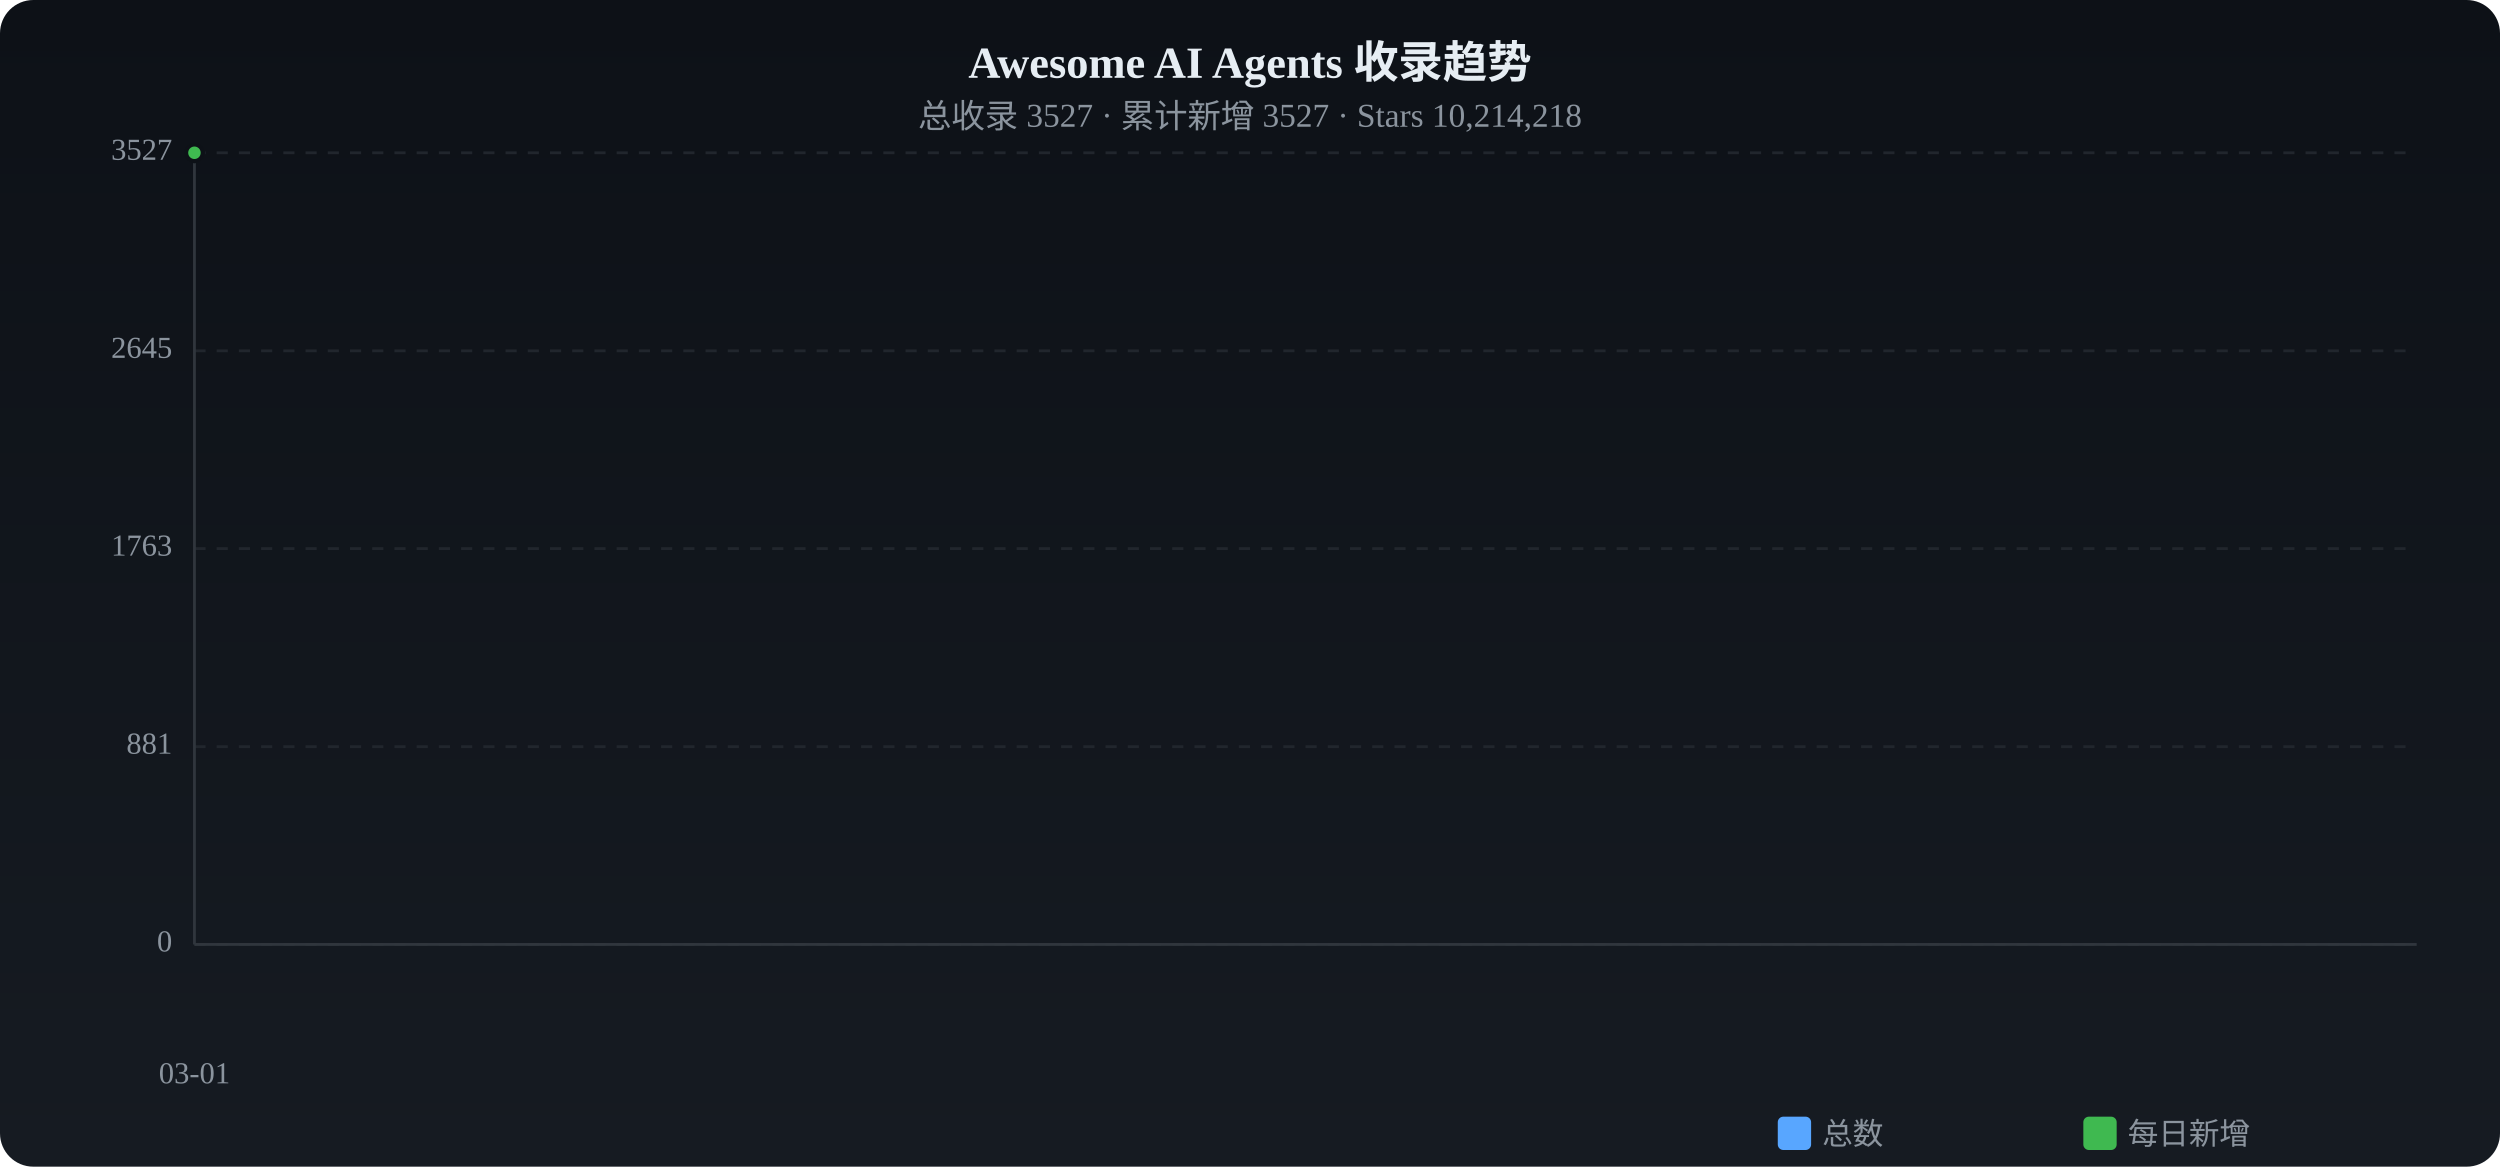
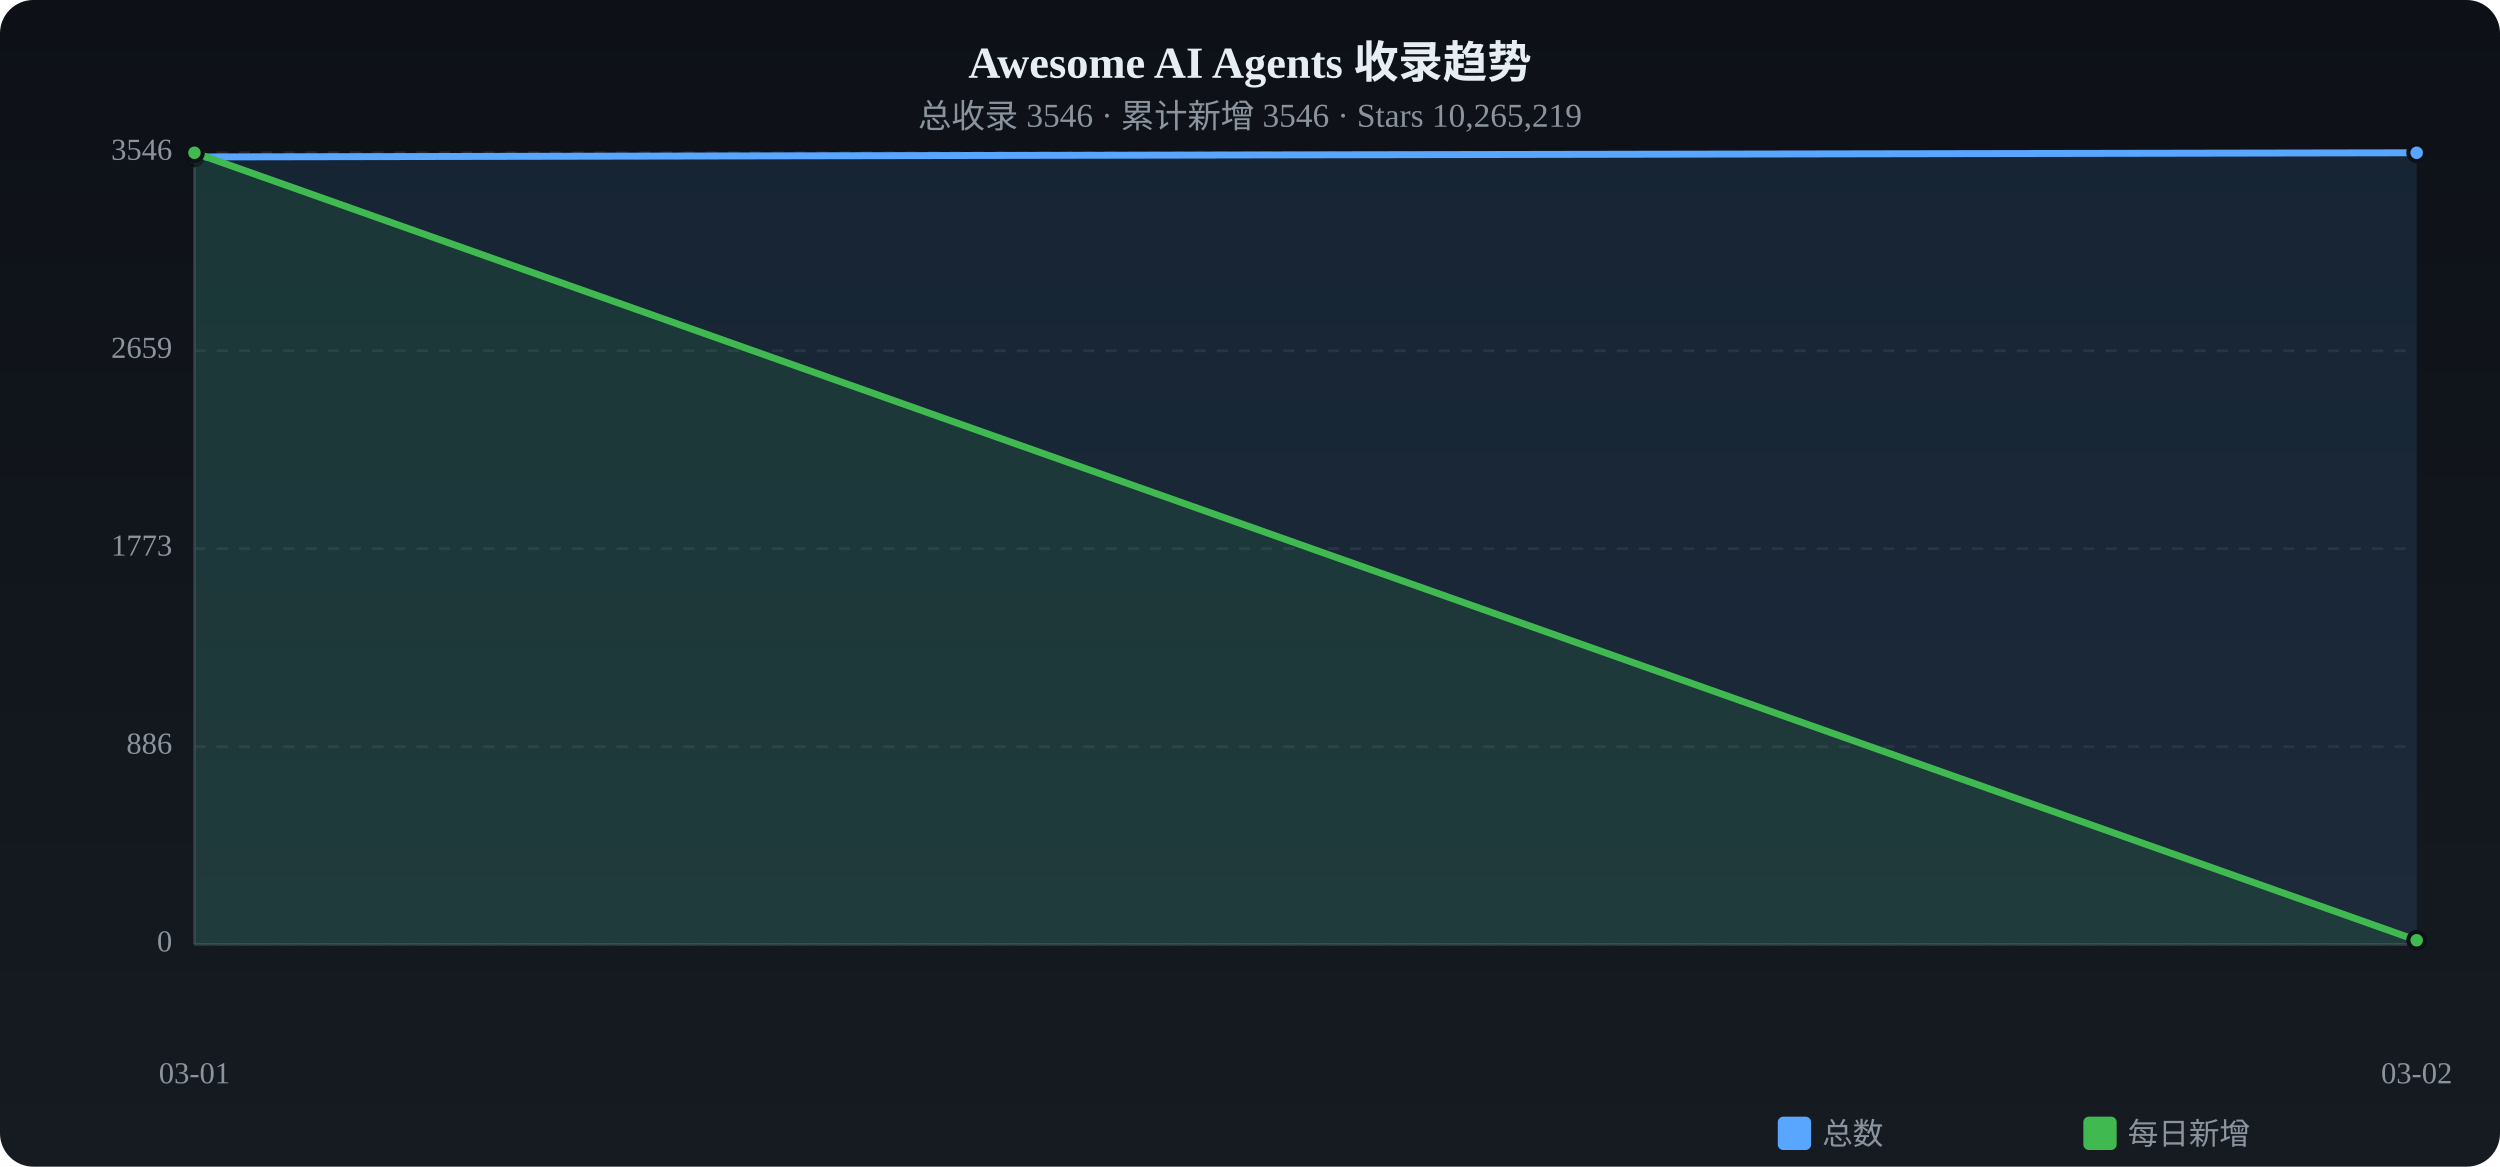
<svg xmlns="http://www.w3.org/2000/svg" viewBox="0 0 900 420" width="900" height="420">
  <defs>
    <linearGradient id="tbg" x1="0%" y1="0%" x2="0%" y2="100%">
      <stop offset="0%" stop-color="#0d1117" />
      <stop offset="100%" stop-color="#161b22" />
    </linearGradient>
  </defs>
  <rect width="900" height="420" rx="12" fill="url(#tbg)" />
  <text x="450.0" y="28" text-anchor="middle" fill="#e6edf3" font-size="16" font-weight="bold">Awesome AI Agents 收录趋势</text>
-   <text x="450.0" y="46" text-anchor="middle" fill="#8b949e" font-size="12">总收录 3527 · 累计新增 3527 · Stars 10,214,218</text>
+   <text x="450.0" y="46" text-anchor="middle" fill="#8b949e" font-size="12">总收录 3546 · 累计新增 3546 · Stars 10,265,219</text>
  <text x="62" y="340.0" text-anchor="end" fill="#8b949e" font-size="11" dominant-baseline="middle">0</text>
  <line x1="70" y1="340.0" x2="870" y2="340.0" stroke="#21262d" stroke-dasharray="4 4" />
-   <text x="62" y="268.8" text-anchor="end" fill="#8b949e" font-size="11" dominant-baseline="middle">881</text>
+   <text x="62" y="268.8" text-anchor="end" fill="#8b949e" font-size="11" dominant-baseline="middle">886</text>
  <line x1="70" y1="268.8" x2="870" y2="268.8" stroke="#21262d" stroke-dasharray="4 4" />
-   <text x="62" y="197.5" text-anchor="end" fill="#8b949e" font-size="11" dominant-baseline="middle">1763</text>
+   <text x="62" y="197.5" text-anchor="end" fill="#8b949e" font-size="11" dominant-baseline="middle">1773</text>
  <line x1="70" y1="197.5" x2="870" y2="197.5" stroke="#21262d" stroke-dasharray="4 4" />
-   <text x="62" y="126.3" text-anchor="end" fill="#8b949e" font-size="11" dominant-baseline="middle">2645</text>
+   <text x="62" y="126.3" text-anchor="end" fill="#8b949e" font-size="11" dominant-baseline="middle">2659</text>
  <line x1="70" y1="126.3" x2="870" y2="126.3" stroke="#21262d" stroke-dasharray="4 4" />
-   <text x="62" y="55.0" text-anchor="end" fill="#8b949e" font-size="11" dominant-baseline="middle">3527</text>
+   <text x="62" y="55.0" text-anchor="end" fill="#8b949e" font-size="11" dominant-baseline="middle">3546</text>
  <line x1="70" y1="55.0" x2="870" y2="55.0" stroke="#21262d" stroke-dasharray="4 4" />
  <line x1="70" y1="55" x2="70" y2="340" stroke="#30363d" />
  <line x1="70" y1="340" x2="870" y2="340" stroke="#30363d" />
-   <path d="M70.0,55.0 L70.0,340 L70.0,340 Z" fill="#58a6ff" opacity="0.12" />
-   <polyline points="70.0,55.0" fill="none" stroke="#58a6ff" stroke-width="2.5" stroke-linecap="round" stroke-linejoin="round" />
-   <circle cx="70.0" cy="55.0" r="3" fill="#58a6ff" stroke="#0d1117" stroke-width="1.5" />
-   <path d="M70.0,55.0 L70.0,340 L70.0,340 Z" fill="#3fb950" opacity="0.12" />
-   <polyline points="70.0,55.0" fill="none" stroke="#3fb950" stroke-width="2.5" stroke-linecap="round" stroke-linejoin="round" />
+   <path d="M70.0,56.5 L870.0,55.0 L870.0,340 L70.0,340 Z" fill="#58a6ff" opacity="0.12" />
+   <polyline points="70.0,56.5 870.0,55.0" fill="none" stroke="#58a6ff" stroke-width="2.5" stroke-linecap="round" stroke-linejoin="round" />
+   <circle cx="70.0" cy="56.5" r="3" fill="#58a6ff" stroke="#0d1117" stroke-width="1.5" />
+   <circle cx="870.0" cy="55.0" r="3" fill="#58a6ff" stroke="#0d1117" stroke-width="1.5" />
+   <path d="M70.0,55.0 L870.0,338.5 L870.0,340 L70.0,340 Z" fill="#3fb950" opacity="0.12" />
+   <polyline points="70.0,55.0 870.0,338.5" fill="none" stroke="#3fb950" stroke-width="2.5" stroke-linecap="round" stroke-linejoin="round" />
  <circle cx="70.0" cy="55.0" r="3" fill="#3fb950" stroke="#0d1117" stroke-width="1.5" />
+   <circle cx="870.0" cy="338.5" r="3" fill="#3fb950" stroke="#0d1117" stroke-width="1.5" />
  <text x="70.0" y="390" text-anchor="middle" fill="#8b949e" font-size="11">03-01</text>
+   <text x="870.0" y="390" text-anchor="middle" fill="#8b949e" font-size="11">03-02</text>
  <rect x="640" y="402" width="12" height="12" rx="2" fill="#58a6ff" />
  <text x="656" y="412" fill="#8b949e" font-size="11">总数</text>
  <rect x="750" y="402" width="12" height="12" rx="2" fill="#3fb950" />
  <text x="766" y="412" fill="#8b949e" font-size="11">每日新增</text>
</svg>
